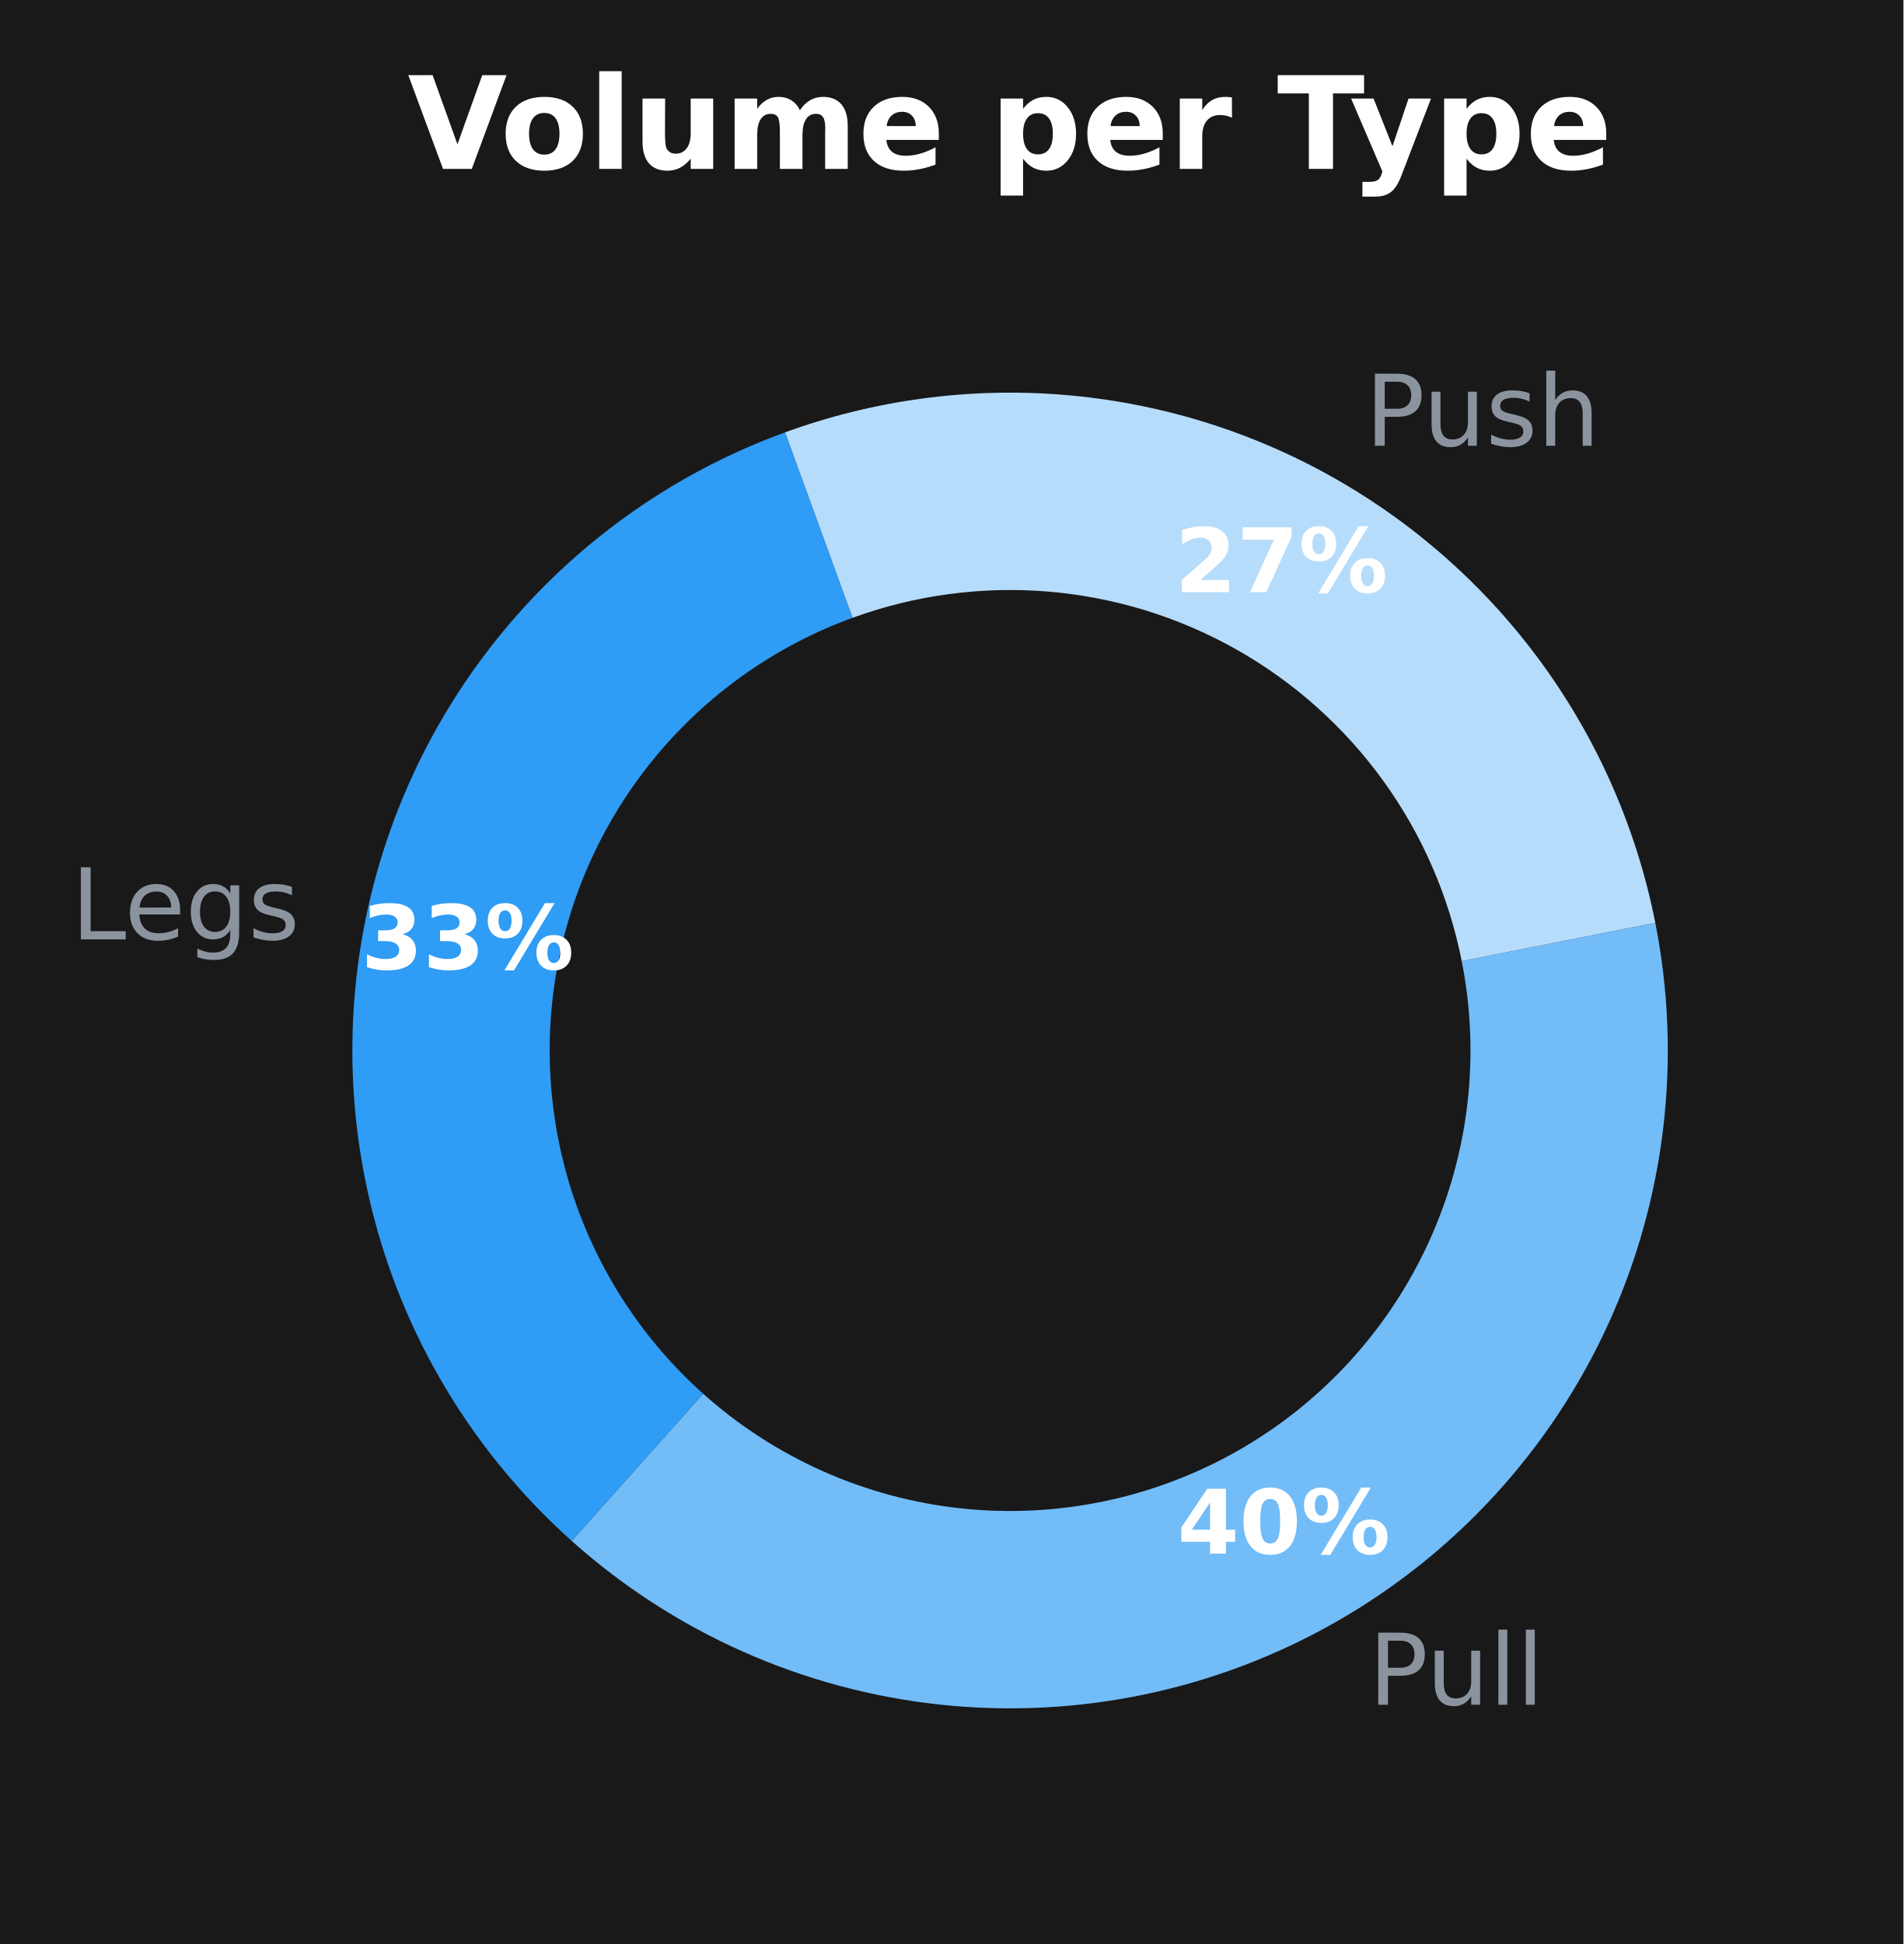
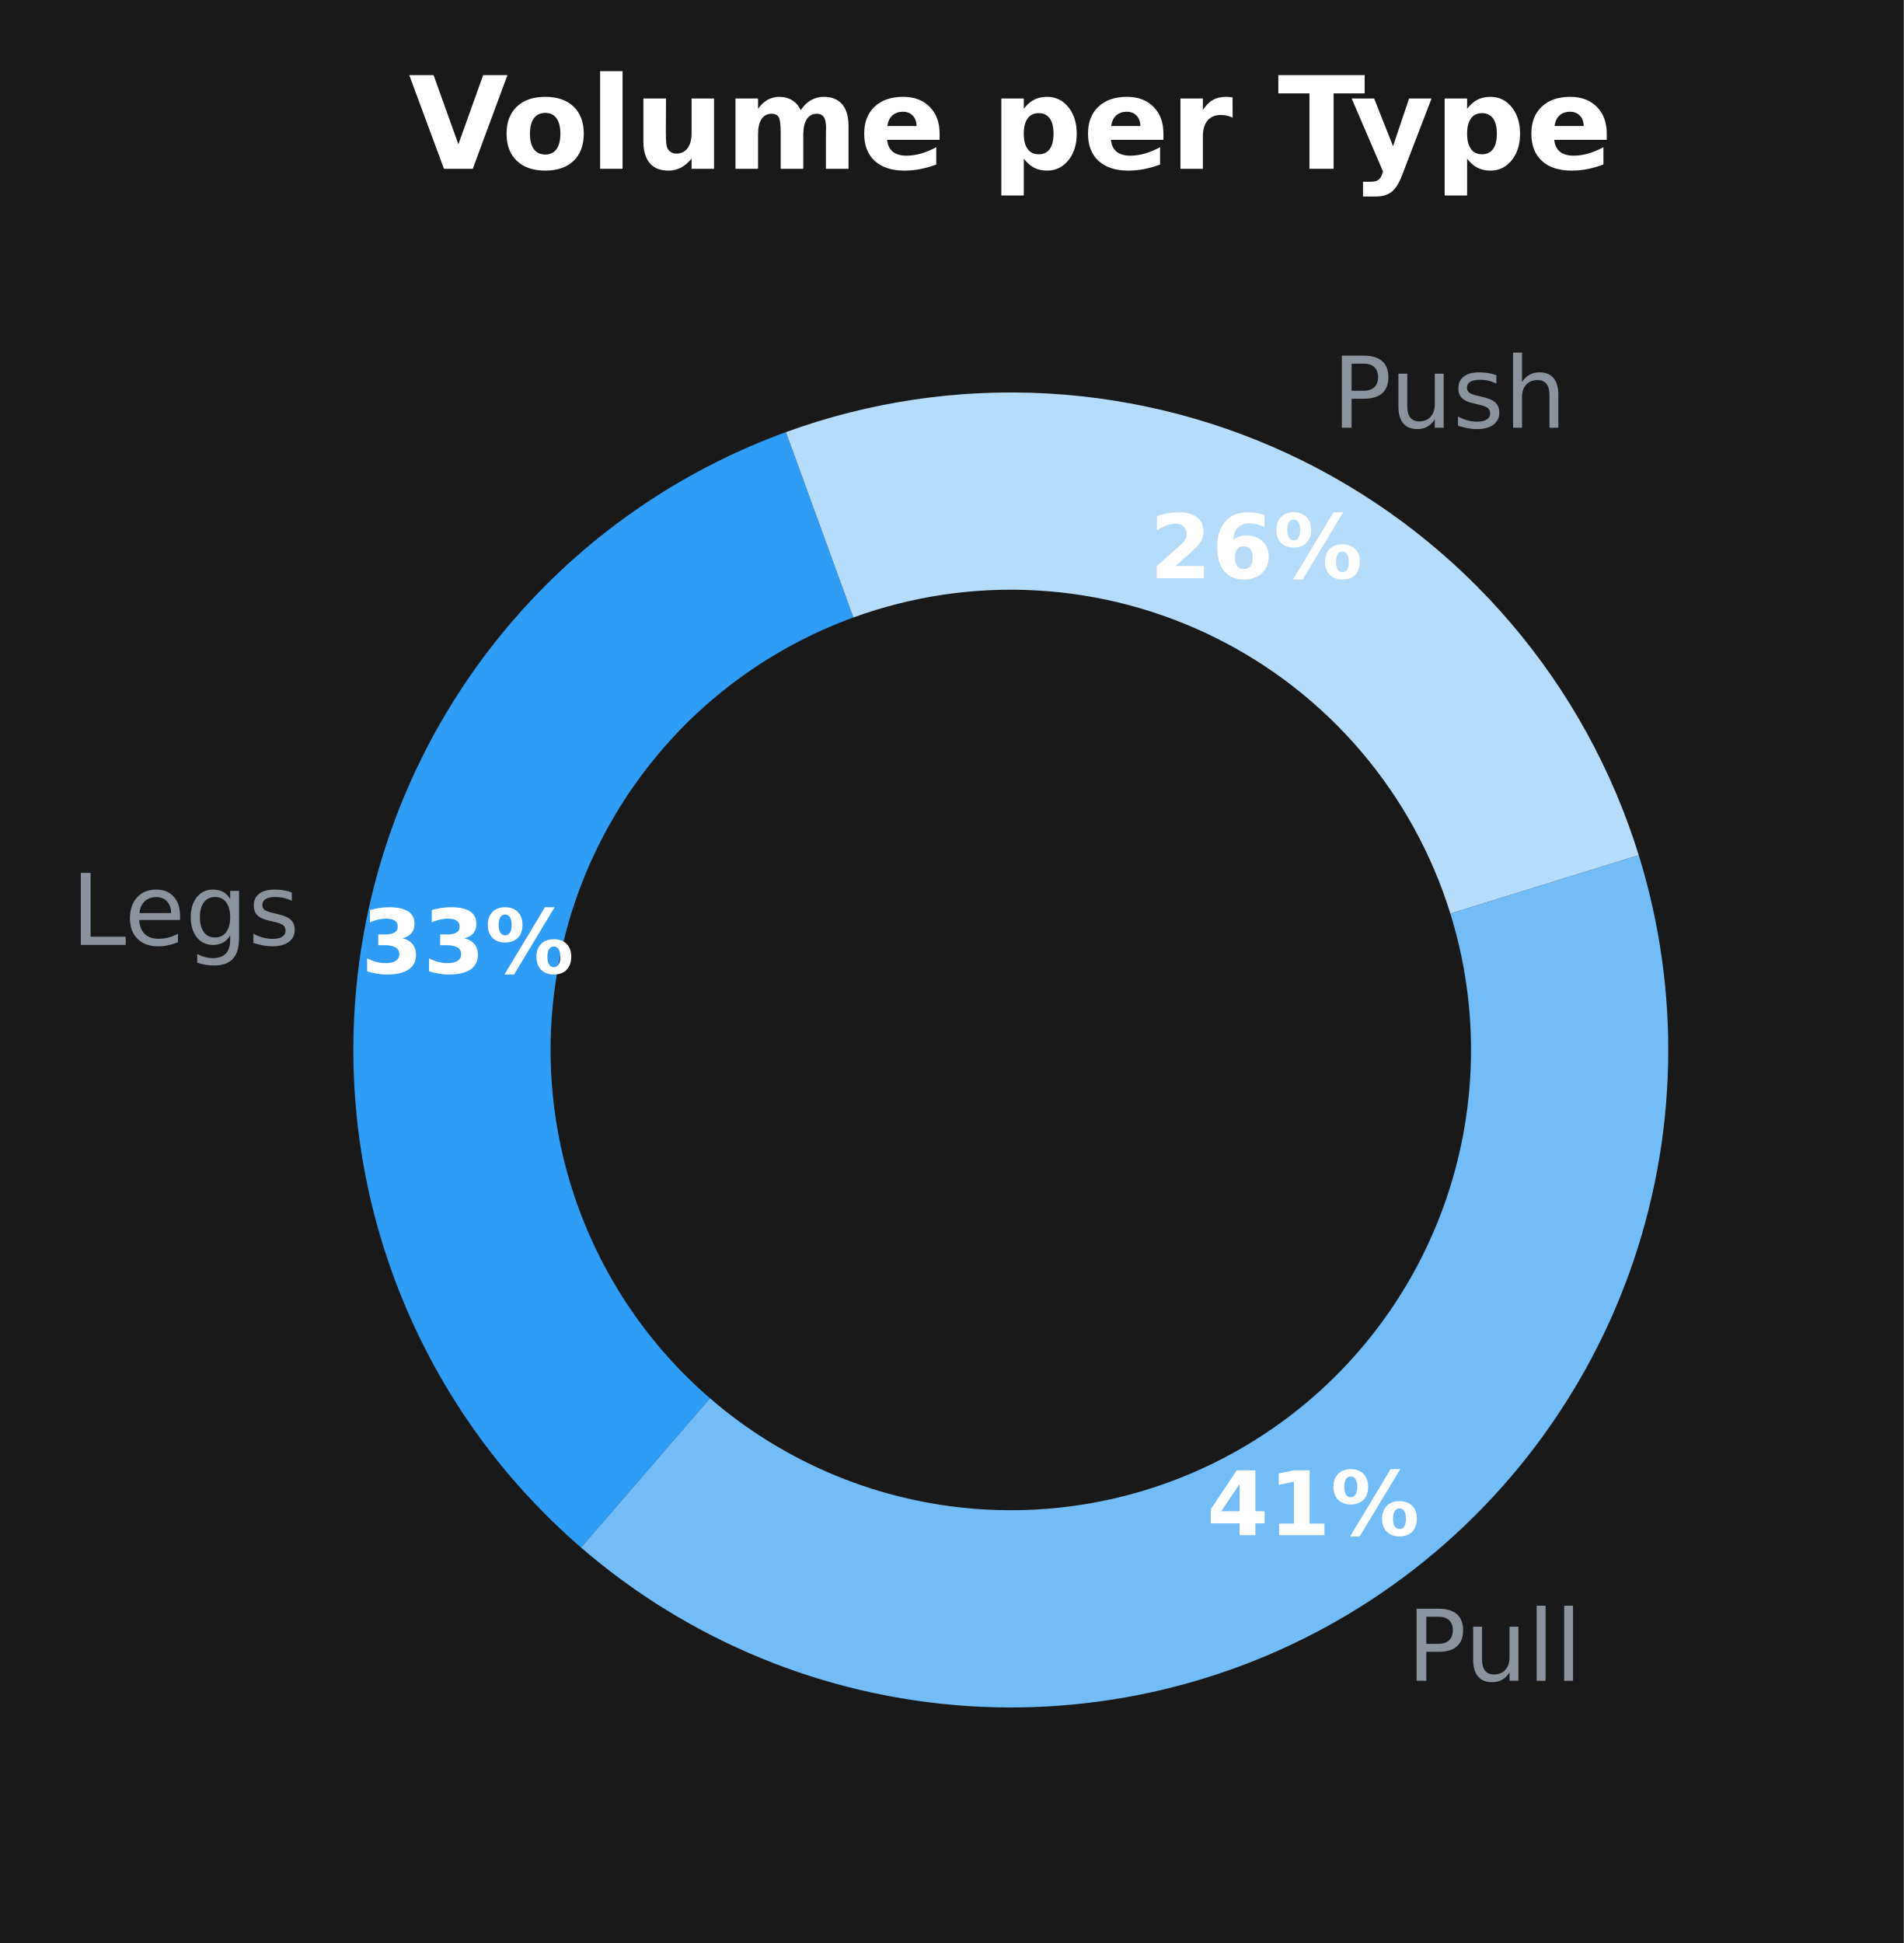
- <svg xmlns="http://www.w3.org/2000/svg" xmlns:xlink="http://www.w3.org/1999/xlink" width="192.529pt" height="196.598pt" viewBox="0 0 192.529 196.598" version="1.1">
+ <svg xmlns="http://www.w3.org/2000/svg" xmlns:xlink="http://www.w3.org/1999/xlink" width="192.644pt" height="196.598pt" viewBox="0 0 192.644 196.598" version="1.1">
  <defs>
    <style type="text/css">*{stroke-linejoin: round; stroke-linecap: butt}</style>
  </defs>
  <g id="figure_1">
    <g id="patch_1">
-       <path d="M 0 196.598  L 192.529 196.598  L 192.529 0  L 0 0  z " style="fill: #191919" />
+       <path d="M 0 196.598  L 192.644 196.598  L 192.644 0  L 0 0  z " style="fill: #191919" />
    </g>
    <g id="axes_1">
      <g id="patch_2">
-         <path d="M 79.415 43.722  C 68.608 47.656 59.003 54.325 51.542 63.077  C 44.081 71.828 39.015 82.367 36.841 93.66  C 34.666 104.954 35.457 116.62 39.136 127.516  C 42.814 138.413 49.256 148.172 57.83 155.837  L 71.132 140.957  C 65.13 135.592 60.62 128.76 58.046 121.133  C 55.471 113.505 54.917 105.339 56.439 97.434  C 57.961 89.528 61.507 82.151 66.73 76.025  C 71.953 69.899 78.676 65.23 86.241 62.477  z " style="fill: #2f9cf5" />
+         <path d="M 79.53 43.722  C 68.633 47.688 58.96 54.435 51.474 63.292  C 43.989 72.148 38.947 82.809 36.851 94.214  C 34.755 105.62 35.677 117.377 39.526 128.316  C 43.374 139.255 50.016 149 58.791 156.581  L 71.839 141.478  C 65.696 136.171 61.047 129.35 58.353 121.693  C 55.659 114.035 55.014 105.805 56.481 97.821  C 57.948 89.838 61.477 82.375 66.717 76.175  C 71.957 69.976 78.728 65.253 86.356 62.477  z " style="fill: #2f9cf5" />
      </g>
      <g id="patch_3">
-         <path d="M 57.83 155.837  C 68.228 165.132 81.29 170.926 95.16 172.396  C 109.029 173.865 123.016 170.937 135.131 164.026  C 147.246 157.116 156.886 146.568 162.682 133.882  C 168.477 121.196 170.139 107.003 167.431 93.321  L 147.852 97.196  C 149.748 106.773 148.585 116.708 144.528 125.589  C 140.471 134.469 133.723 141.853 125.242 146.69  C 116.762 151.527 106.971 153.577 97.262 152.548  C 87.554 151.52 78.41 147.464 71.132 140.957  z " style="fill: #72bcf8" />
+         <path d="M 58.791 156.581  C 69.726 166.028 83.446 171.659 97.865 172.619  C 112.283 173.579 126.629 169.815 138.719 161.902  C 150.809 153.988 159.998 142.346 164.888 128.748  C 169.777 115.15 170.105 100.323 165.823 86.522  L 146.761 92.436  C 149.759 102.097 149.529 112.476 146.106 121.995  C 142.684 131.514 136.252 139.663 127.788 145.202  C 119.325 150.742 109.283 153.377 99.19 152.705  C 89.098 152.033 79.493 148.091 71.839 141.478  z " style="fill: #72bcf8" />
      </g>
      <g id="patch_4">
-         <path d="M 167.431 93.321  C 165.567 83.906 161.689 75.005 156.062 67.231  C 150.434 59.456 143.191 52.991 134.83 48.279  C 126.469 43.567 117.186 40.72 107.621 39.934  C 98.056 39.147 88.433 40.44 79.415 43.722  L 86.241 62.477  C 92.554 60.179 99.29 59.274 105.986 59.825  C 112.681 60.376 119.179 62.369 125.032 65.667  C 130.884 68.965 135.955 73.491 139.894 78.933  C 143.833 84.375 146.548 90.606 147.852 97.196  z " style="fill: #b6dcfb" />
+         <path d="M 165.823 86.522  C 163.154 77.92 158.766 69.949 152.925 63.094  C 147.084 56.238 139.912 50.64 131.844 46.638  C 123.776 42.636 114.978 40.314 105.986 39.813  C 96.994 39.312 87.993 40.642 79.53 43.722  L 86.356 62.477  C 92.28 60.321 98.581 59.39 104.875 59.741  C 111.17 60.091 117.328 61.717 122.976 64.518  C 128.624 67.319 133.644 71.238 137.733 76.037  C 141.821 80.836 144.893 86.415 146.761 92.436  z " style="fill: #b6dcfb" />
      </g>
      <g id="matplotlib.axis_1" />
      <g id="matplotlib.axis_2" />
      <g id="text_1">
-         <g style="fill: #8b949e" transform="translate(7.2 95.00034) scale(0.1 -0.1)">
+         <g style="fill: #8b949e" transform="translate(7.2 95.60974) scale(0.1 -0.1)">
          <defs>
            <path id="DejaVuSans-2f" d="M 628 4666  L 1259 4666  L 1259 531  L 3531 531  L 3531 0  L 628 0  L 628 4666  z " transform="scale(0.015625)" />
            <path id="DejaVuSans-48" d="M 3597 1894  L 3597 1613  L 953 1613  Q 991 1019 1311 708  Q 1631 397 2203 397  Q 2534 397 2845 478  Q 3156 559 3463 722  L 3463 178  Q 3153 47 2828 -22  Q 2503 -91 2169 -91  Q 1331 -91 842 396  Q 353 884 353 1716  Q 353 2575 817 3079  Q 1281 3584 2069 3584  Q 2775 3584 3186 3129  Q 3597 2675 3597 1894  z M 3022 2063  Q 3016 2534 2758 2815  Q 2500 3097 2075 3097  Q 1594 3097 1305 2825  Q 1016 2553 972 2059  L 3022 2063  z " transform="scale(0.015625)" />
            <path id="DejaVuSans-4a" d="M 2906 1791  Q 2906 2416 2648 2759  Q 2391 3103 1925 3103  Q 1463 3103 1205 2759  Q 947 2416 947 1791  Q 947 1169 1205 825  Q 1463 481 1925 481  Q 2391 481 2648 825  Q 2906 1169 2906 1791  z M 3481 434  Q 3481 -459 3084 -895  Q 2688 -1331 1869 -1331  Q 1566 -1331 1297 -1286  Q 1028 -1241 775 -1147  L 775 -588  Q 1028 -725 1275 -790  Q 1522 -856 1778 -856  Q 2344 -856 2625 -561  Q 2906 -266 2906 331  L 2906 616  Q 2728 306 2450 153  Q 2172 0 1784 0  Q 1141 0 747 490  Q 353 981 353 1791  Q 353 2603 747 3093  Q 1141 3584 1784 3584  Q 2172 3584 2450 3431  Q 2728 3278 2906 2969  L 2906 3500  L 3481 3500  L 3481 434  z " transform="scale(0.015625)" />
            <path id="DejaVuSans-56" d="M 2834 3397  L 2834 2853  Q 2591 2978 2328 3040  Q 2066 3103 1784 3103  Q 1356 3103 1142 2972  Q 928 2841 928 2578  Q 928 2378 1081 2264  Q 1234 2150 1697 2047  L 1894 2003  Q 2506 1872 2764 1633  Q 3022 1394 3022 966  Q 3022 478 2636 193  Q 2250 -91 1575 -91  Q 1294 -91 989 -36  Q 684 19 347 128  L 347 722  Q 666 556 975 473  Q 1284 391 1588 391  Q 1994 391 2212 530  Q 2431 669 2431 922  Q 2431 1156 2273 1281  Q 2116 1406 1581 1522  L 1381 1569  Q 847 1681 609 1914  Q 372 2147 372 2553  Q 372 3047 722 3315  Q 1072 3584 1716 3584  Q 2034 3584 2315 3537  Q 2597 3491 2834 3397  z " transform="scale(0.015625)" />
          </defs>
          <use xlink:href="#DejaVuSans-2f" />
          <use xlink:href="#DejaVuSans-48" transform="translate(53.96875 0)" />
          <use xlink:href="#DejaVuSans-4a" transform="translate(115.5 0)" />
          <use xlink:href="#DejaVuSans-56" transform="translate(178.9844 0)" />
        </g>
      </g>
      <g id="text_2">
-         <g style="fill: #8b949e" transform="translate(138.427 172.4031) scale(0.1 -0.1)">
+         <g style="fill: #8b949e" transform="translate(142.3626 170.0659) scale(0.1 -0.1)">
          <defs>
            <path id="DejaVuSans-33" d="M 1259 4147  L 1259 2394  L 2053 2394  Q 2494 2394 2734 2622  Q 2975 2850 2975 3272  Q 2975 3691 2734 3919  Q 2494 4147 2053 4147  L 1259 4147  z M 628 4666  L 2053 4666  Q 2838 4666 3239 4311  Q 3641 3956 3641 3272  Q 3641 2581 3239 2228  Q 2838 1875 2053 1875  L 1259 1875  L 1259 0  L 628 0  L 628 4666  z " transform="scale(0.015625)" />
            <path id="DejaVuSans-58" d="M 544 1381  L 544 3500  L 1119 3500  L 1119 1403  Q 1119 906 1312 657  Q 1506 409 1894 409  Q 2359 409 2629 706  Q 2900 1003 2900 1516  L 2900 3500  L 3475 3500  L 3475 0  L 2900 0  L 2900 538  Q 2691 219 2414 64  Q 2138 -91 1772 -91  Q 1169 -91 856 284  Q 544 659 544 1381  z M 1991 3584  L 1991 3584  z " transform="scale(0.015625)" />
            <path id="DejaVuSans-4f" d="M 603 4863  L 1178 4863  L 1178 0  L 603 0  L 603 4863  z " transform="scale(0.015625)" />
          </defs>
          <use xlink:href="#DejaVuSans-33" />
          <use xlink:href="#DejaVuSans-58" transform="translate(58.54688 0)" />
          <use xlink:href="#DejaVuSans-4f" transform="translate(121.9219 0)" />
          <use xlink:href="#DejaVuSans-4f" transform="translate(149.7031 0)" />
        </g>
      </g>
      <g id="text_3">
-         <g style="fill: #8b949e" transform="translate(138.0961 45.0813) scale(0.1 -0.1)">
+         <g style="fill: #8b949e" transform="translate(134.7998 43.27597) scale(0.1 -0.1)">
          <defs>
            <path id="DejaVuSans-4b" d="M 3513 2113  L 3513 0  L 2938 0  L 2938 2094  Q 2938 2591 2744 2837  Q 2550 3084 2163 3084  Q 1697 3084 1428 2787  Q 1159 2491 1159 1978  L 1159 0  L 581 0  L 581 4863  L 1159 4863  L 1159 2956  Q 1366 3272 1645 3428  Q 1925 3584 2291 3584  Q 2894 3584 3203 3211  Q 3513 2838 3513 2113  z " transform="scale(0.015625)" />
          </defs>
          <use xlink:href="#DejaVuSans-33" />
          <use xlink:href="#DejaVuSans-58" transform="translate(58.54688 0)" />
          <use xlink:href="#DejaVuSans-56" transform="translate(121.9219 0)" />
          <use xlink:href="#DejaVuSans-4b" transform="translate(174.0156 0)" />
        </g>
      </g>
      <g id="text_4">
-         <g style="fill: #ffffff" transform="translate(36.52199 98.01073) scale(0.09 -0.09)">
+         <g style="fill: #ffffff" transform="translate(36.54908 98.47609) scale(0.09 -0.09)">
          <defs>
            <path id="DejaVuSans-Bold-16" d="M 2981 2516  Q 3453 2394 3698 2092  Q 3944 1791 3944 1325  Q 3944 631 3412 270  Q 2881 -91 1863 -91  Q 1503 -91 1142 -33  Q 781 25 428 141  L 428 1069  Q 766 900 1098 814  Q 1431 728 1753 728  Q 2231 728 2486 893  Q 2741 1059 2741 1369  Q 2741 1688 2480 1852  Q 2219 2016 1709 2016  L 1228 2016  L 1228 2791  L 1734 2791  Q 2188 2791 2409 2933  Q 2631 3075 2631 3366  Q 2631 3634 2415 3781  Q 2200 3928 1806 3928  Q 1516 3928 1219 3862  Q 922 3797 628 3669  L 628 4550  Q 984 4650 1334 4700  Q 1684 4750 2022 4750  Q 2931 4750 3382 4451  Q 3834 4153 3834 3553  Q 3834 3144 3618 2883  Q 3403 2622 2981 2516  z " transform="scale(0.015625)" />
            <path id="DejaVuSans-Bold-8" d="M 4959 1925  Q 4738 1925 4616 1733  Q 4494 1541 4494 1184  Q 4494 825 4614 633  Q 4734 441 4959 441  Q 5184 441 5303 633  Q 5422 825 5422 1184  Q 5422 1541 5301 1733  Q 5181 1925 4959 1925  z M 4959 2450  Q 5541 2450 5875 2112  Q 6209 1775 6209 1184  Q 6209 594 5875 251  Q 5541 -91 4959 -91  Q 4378 -91 4042 251  Q 3706 594 3706 1184  Q 3706 1772 4042 2111  Q 4378 2450 4959 2450  z M 2094 -91  L 1403 -91  L 4319 4750  L 5013 4750  L 2094 -91  z M 1453 4750  Q 2034 4750 2367 4411  Q 2700 4072 2700 3481  Q 2700 2891 2367 2550  Q 2034 2209 1453 2209  Q 872 2209 539 2550  Q 206 2891 206 3481  Q 206 4072 539 4411  Q 872 4750 1453 4750  z M 1453 4225  Q 1228 4225 1106 4031  Q 984 3838 984 3481  Q 984 3122 1106 2926  Q 1228 2731 1453 2731  Q 1678 2731 1798 2926  Q 1919 3122 1919 3481  Q 1919 3838 1797 4031  Q 1675 4225 1453 4225  z " transform="scale(0.015625)" />
          </defs>
          <use xlink:href="#DejaVuSans-Bold-16" />
          <use xlink:href="#DejaVuSans-Bold-16" transform="translate(69.57812 0)" />
          <use xlink:href="#DejaVuSans-Bold-8" transform="translate(139.1562 0)" />
        </g>
      </g>
      <g id="text_5">
-         <g style="fill: #ffffff" transform="translate(119.0857 157.118) scale(0.09 -0.09)">
+         <g style="fill: #ffffff" transform="translate(122.1182 155.3332) scale(0.09 -0.09)">
          <defs>
            <path id="DejaVuSans-Bold-17" d="M 2356 3675  L 1038 1722  L 2356 1722  L 2356 3675  z M 2156 4666  L 3494 4666  L 3494 1722  L 4159 1722  L 4159 850  L 3494 850  L 3494 0  L 2356 0  L 2356 850  L 288 850  L 288 1881  L 2156 4666  z " transform="scale(0.015625)" />
-             <path id="DejaVuSans-Bold-13" d="M 2944 2338  Q 2944 3213 2780 3570  Q 2616 3928 2228 3928  Q 1841 3928 1675 3570  Q 1509 3213 1509 2338  Q 1509 1453 1675 1090  Q 1841 728 2228 728  Q 2613 728 2778 1090  Q 2944 1453 2944 2338  z M 4147 2328  Q 4147 1169 3647 539  Q 3147 -91 2228 -91  Q 1306 -91 806 539  Q 306 1169 306 2328  Q 306 3491 806 4120  Q 1306 4750 2228 4750  Q 3147 4750 3647 4120  Q 4147 3491 4147 2328  z " transform="scale(0.015625)" />
+             <path id="DejaVuSans-Bold-14" d="M 750 831  L 1813 831  L 1813 3847  L 722 3622  L 722 4441  L 1806 4666  L 2950 4666  L 2950 831  L 4013 831  L 4013 0  L 750 0  L 750 831  z " transform="scale(0.015625)" />
          </defs>
          <use xlink:href="#DejaVuSans-Bold-17" />
-           <use xlink:href="#DejaVuSans-Bold-13" transform="translate(69.57812 0)" />
+           <use xlink:href="#DejaVuSans-Bold-14" transform="translate(69.57812 0)" />
          <use xlink:href="#DejaVuSans-Bold-8" transform="translate(139.1562 0)" />
        </g>
      </g>
      <g id="text_6">
-         <g style="fill: #ffffff" transform="translate(118.8331 59.89044) scale(0.09 -0.09)">
+         <g style="fill: #ffffff" transform="translate(116.343 58.51182) scale(0.09 -0.09)">
          <defs>
            <path id="DejaVuSans-Bold-15" d="M 1844 884  L 3897 884  L 3897 0  L 506 0  L 506 884  L 2209 2388  Q 2438 2594 2547 2791  Q 2656 2988 2656 3200  Q 2656 3528 2436 3728  Q 2216 3928 1850 3928  Q 1569 3928 1234 3808  Q 900 3688 519 3450  L 519 4475  Q 925 4609 1322 4679  Q 1719 4750 2100 4750  Q 2938 4750 3402 4381  Q 3866 4013 3866 3353  Q 3866 2972 3669 2642  Q 3472 2313 2841 1759  L 1844 884  z " transform="scale(0.015625)" />
-             <path id="DejaVuSans-Bold-1a" d="M 428 4666  L 3944 4666  L 3944 3988  L 2125 0  L 953 0  L 2675 3781  L 428 3781  L 428 4666  z " transform="scale(0.015625)" />
+             <path id="DejaVuSans-Bold-19" d="M 2316 2303  Q 2000 2303 1842 2098  Q 1684 1894 1684 1484  Q 1684 1075 1842 870  Q 2000 666 2316 666  Q 2634 666 2792 870  Q 2950 1075 2950 1484  Q 2950 1894 2792 2098  Q 2634 2303 2316 2303  z M 3803 4544  L 3803 3681  Q 3506 3822 3243 3889  Q 2981 3956 2731 3956  Q 2194 3956 1894 3657  Q 1594 3359 1544 2772  Q 1750 2925 1990 3001  Q 2231 3078 2516 3078  Q 3231 3078 3670 2659  Q 4109 2241 4109 1563  Q 4109 813 3618 361  Q 3128 -91 2303 -91  Q 1394 -91 895 523  Q 397 1138 397 2266  Q 397 3422 980 4083  Q 1563 4744 2578 4744  Q 2900 4744 3203 4694  Q 3506 4644 3803 4544  z " transform="scale(0.015625)" />
          </defs>
          <use xlink:href="#DejaVuSans-Bold-15" />
-           <use xlink:href="#DejaVuSans-Bold-1a" transform="translate(69.57812 0)" />
+           <use xlink:href="#DejaVuSans-Bold-19" transform="translate(69.57812 0)" />
          <use xlink:href="#DejaVuSans-Bold-8" transform="translate(139.1562 0)" />
        </g>
      </g>
      <g id="text_7">
-         <g style="fill: #ffffff" transform="translate(41.23647 17.07797) scale(0.13 -0.13)">
+         <g style="fill: #ffffff" transform="translate(41.35112 17.07797) scale(0.13 -0.13)">
          <defs>
            <path id="DejaVuSans-Bold-39" d="M 31 4666  L 1241 4666  L 2478 1222  L 3713 4666  L 4922 4666  L 3194 0  L 1759 0  L 31 4666  z " transform="scale(0.015625)" />
            <path id="DejaVuSans-Bold-52" d="M 2203 2784  Q 1831 2784 1636 2517  Q 1441 2250 1441 1747  Q 1441 1244 1636 976  Q 1831 709 2203 709  Q 2569 709 2762 976  Q 2956 1244 2956 1747  Q 2956 2250 2762 2517  Q 2569 2784 2203 2784  z M 2203 3584  Q 3106 3584 3614 3096  Q 4122 2609 4122 1747  Q 4122 884 3614 396  Q 3106 -91 2203 -91  Q 1297 -91 786 396  Q 275 884 275 1747  Q 275 2609 786 3096  Q 1297 3584 2203 3584  z " transform="scale(0.015625)" />
            <path id="DejaVuSans-Bold-4f" d="M 538 4863  L 1656 4863  L 1656 0  L 538 0  L 538 4863  z " transform="scale(0.015625)" />
            <path id="DejaVuSans-Bold-58" d="M 500 1363  L 500 3500  L 1625 3500  L 1625 3150  Q 1625 2866 1622 2436  Q 1619 2006 1619 1863  Q 1619 1441 1641 1255  Q 1663 1069 1716 984  Q 1784 875 1895 815  Q 2006 756 2150 756  Q 2500 756 2700 1025  Q 2900 1294 2900 1772  L 2900 3500  L 4019 3500  L 4019 0  L 2900 0  L 2900 506  Q 2647 200 2364 54  Q 2081 -91 1741 -91  Q 1134 -91 817 281  Q 500 653 500 1363  z " transform="scale(0.015625)" />
            <path id="DejaVuSans-Bold-50" d="M 3781 2919  Q 3994 3244 4286 3414  Q 4578 3584 4928 3584  Q 5531 3584 5847 3212  Q 6163 2841 6163 2131  L 6163 0  L 5038 0  L 5038 1825  Q 5041 1866 5042 1909  Q 5044 1953 5044 2034  Q 5044 2406 4934 2573  Q 4825 2741 4581 2741  Q 4263 2741 4089 2478  Q 3916 2216 3909 1719  L 3909 0  L 2784 0  L 2784 1825  Q 2784 2406 2684 2573  Q 2584 2741 2328 2741  Q 2006 2741 1831 2477  Q 1656 2213 1656 1722  L 1656 0  L 531 0  L 531 3500  L 1656 3500  L 1656 2988  Q 1863 3284 2130 3434  Q 2397 3584 2719 3584  Q 3081 3584 3359 3409  Q 3638 3234 3781 2919  z " transform="scale(0.015625)" />
            <path id="DejaVuSans-Bold-48" d="M 4031 1759  L 4031 1441  L 1416 1441  Q 1456 1047 1700 850  Q 1944 653 2381 653  Q 2734 653 3104 758  Q 3475 863 3866 1075  L 3866 213  Q 3469 63 3072 -14  Q 2675 -91 2278 -91  Q 1328 -91 801 392  Q 275 875 275 1747  Q 275 2603 792 3093  Q 1309 3584 2216 3584  Q 3041 3584 3536 3087  Q 4031 2591 4031 1759  z M 2881 2131  Q 2881 2450 2695 2645  Q 2509 2841 2209 2841  Q 1884 2841 1681 2658  Q 1478 2475 1428 2131  L 2881 2131  z " transform="scale(0.015625)" />
            <path id="DejaVuSans-Bold-3" transform="scale(0.015625)" />
            <path id="DejaVuSans-Bold-53" d="M 1656 506  L 1656 -1331  L 538 -1331  L 538 3500  L 1656 3500  L 1656 2988  Q 1888 3294 2169 3439  Q 2450 3584 2816 3584  Q 3463 3584 3878 3070  Q 4294 2556 4294 1747  Q 4294 938 3878 423  Q 3463 -91 2816 -91  Q 2450 -91 2169 54  Q 1888 200 1656 506  z M 2400 2772  Q 2041 2772 1848 2508  Q 1656 2244 1656 1747  Q 1656 1250 1848 986  Q 2041 722 2400 722  Q 2759 722 2948 984  Q 3138 1247 3138 1747  Q 3138 2247 2948 2509  Q 2759 2772 2400 2772  z " transform="scale(0.015625)" />
            <path id="DejaVuSans-Bold-55" d="M 3138 2547  Q 2991 2616 2845 2648  Q 2700 2681 2553 2681  Q 2122 2681 1889 2404  Q 1656 2128 1656 1613  L 1656 0  L 538 0  L 538 3500  L 1656 3500  L 1656 2925  Q 1872 3269 2151 3426  Q 2431 3584 2822 3584  Q 2878 3584 2943 3579  Q 3009 3575 3134 3559  L 3138 2547  z " transform="scale(0.015625)" />
            <path id="DejaVuSans-Bold-37" d="M 31 4666  L 4331 4666  L 4331 3756  L 2784 3756  L 2784 0  L 1581 0  L 1581 3756  L 31 3756  L 31 4666  z " transform="scale(0.015625)" />
            <path id="DejaVuSans-Bold-5c" d="M 78 3500  L 1197 3500  L 2138 1125  L 2938 3500  L 4056 3500  L 2584 -331  Q 2363 -916 2067 -1148  Q 1772 -1381 1288 -1381  L 641 -1381  L 641 -647  L 991 -647  Q 1275 -647 1404 -556  Q 1534 -466 1606 -231  L 1638 -134  L 78 3500  z " transform="scale(0.015625)" />
          </defs>
          <use xlink:href="#DejaVuSans-Bold-39" />
          <use xlink:href="#DejaVuSans-Bold-52" transform="translate(71.92188 0)" />
          <use xlink:href="#DejaVuSans-Bold-4f" transform="translate(140.625 0)" />
          <use xlink:href="#DejaVuSans-Bold-58" transform="translate(174.9062 0)" />
          <use xlink:href="#DejaVuSans-Bold-50" transform="translate(246.0938 0)" />
          <use xlink:href="#DejaVuSans-Bold-48" transform="translate(350.2969 0)" />
          <use xlink:href="#DejaVuSans-Bold-3" transform="translate(418.125 0)" />
          <use xlink:href="#DejaVuSans-Bold-53" transform="translate(452.9375 0)" />
          <use xlink:href="#DejaVuSans-Bold-48" transform="translate(524.5156 0)" />
          <use xlink:href="#DejaVuSans-Bold-55" transform="translate(592.3438 0)" />
          <use xlink:href="#DejaVuSans-Bold-3" transform="translate(641.6562 0)" />
          <use xlink:href="#DejaVuSans-Bold-37" transform="translate(676.4688 0)" />
          <use xlink:href="#DejaVuSans-Bold-5c" transform="translate(732.8281 0)" />
          <use xlink:href="#DejaVuSans-Bold-53" transform="translate(798.0156 0)" />
          <use xlink:href="#DejaVuSans-Bold-48" transform="translate(869.5938 0)" />
        </g>
      </g>
    </g>
  </g>
</svg>
